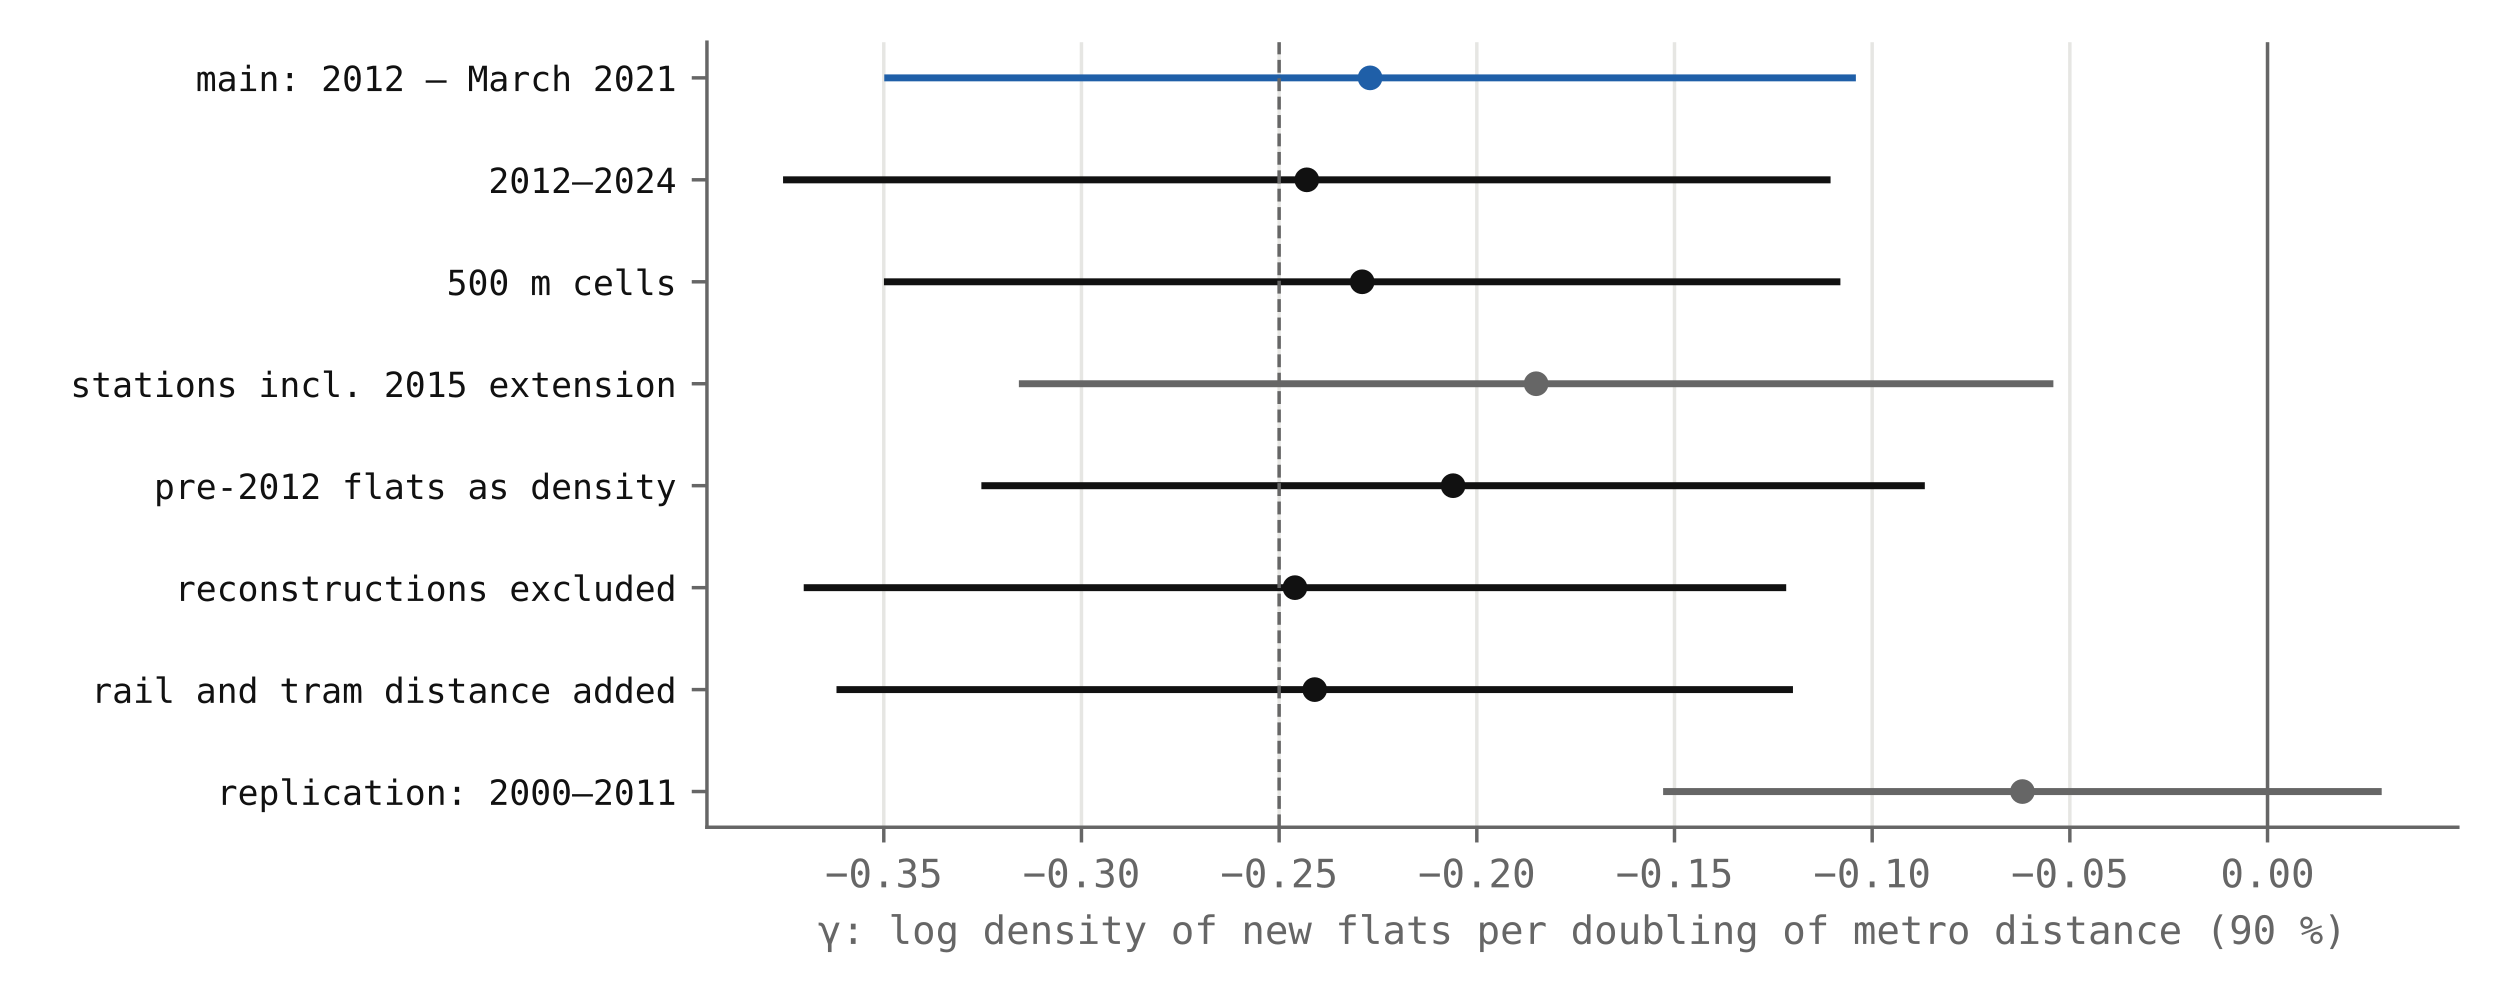
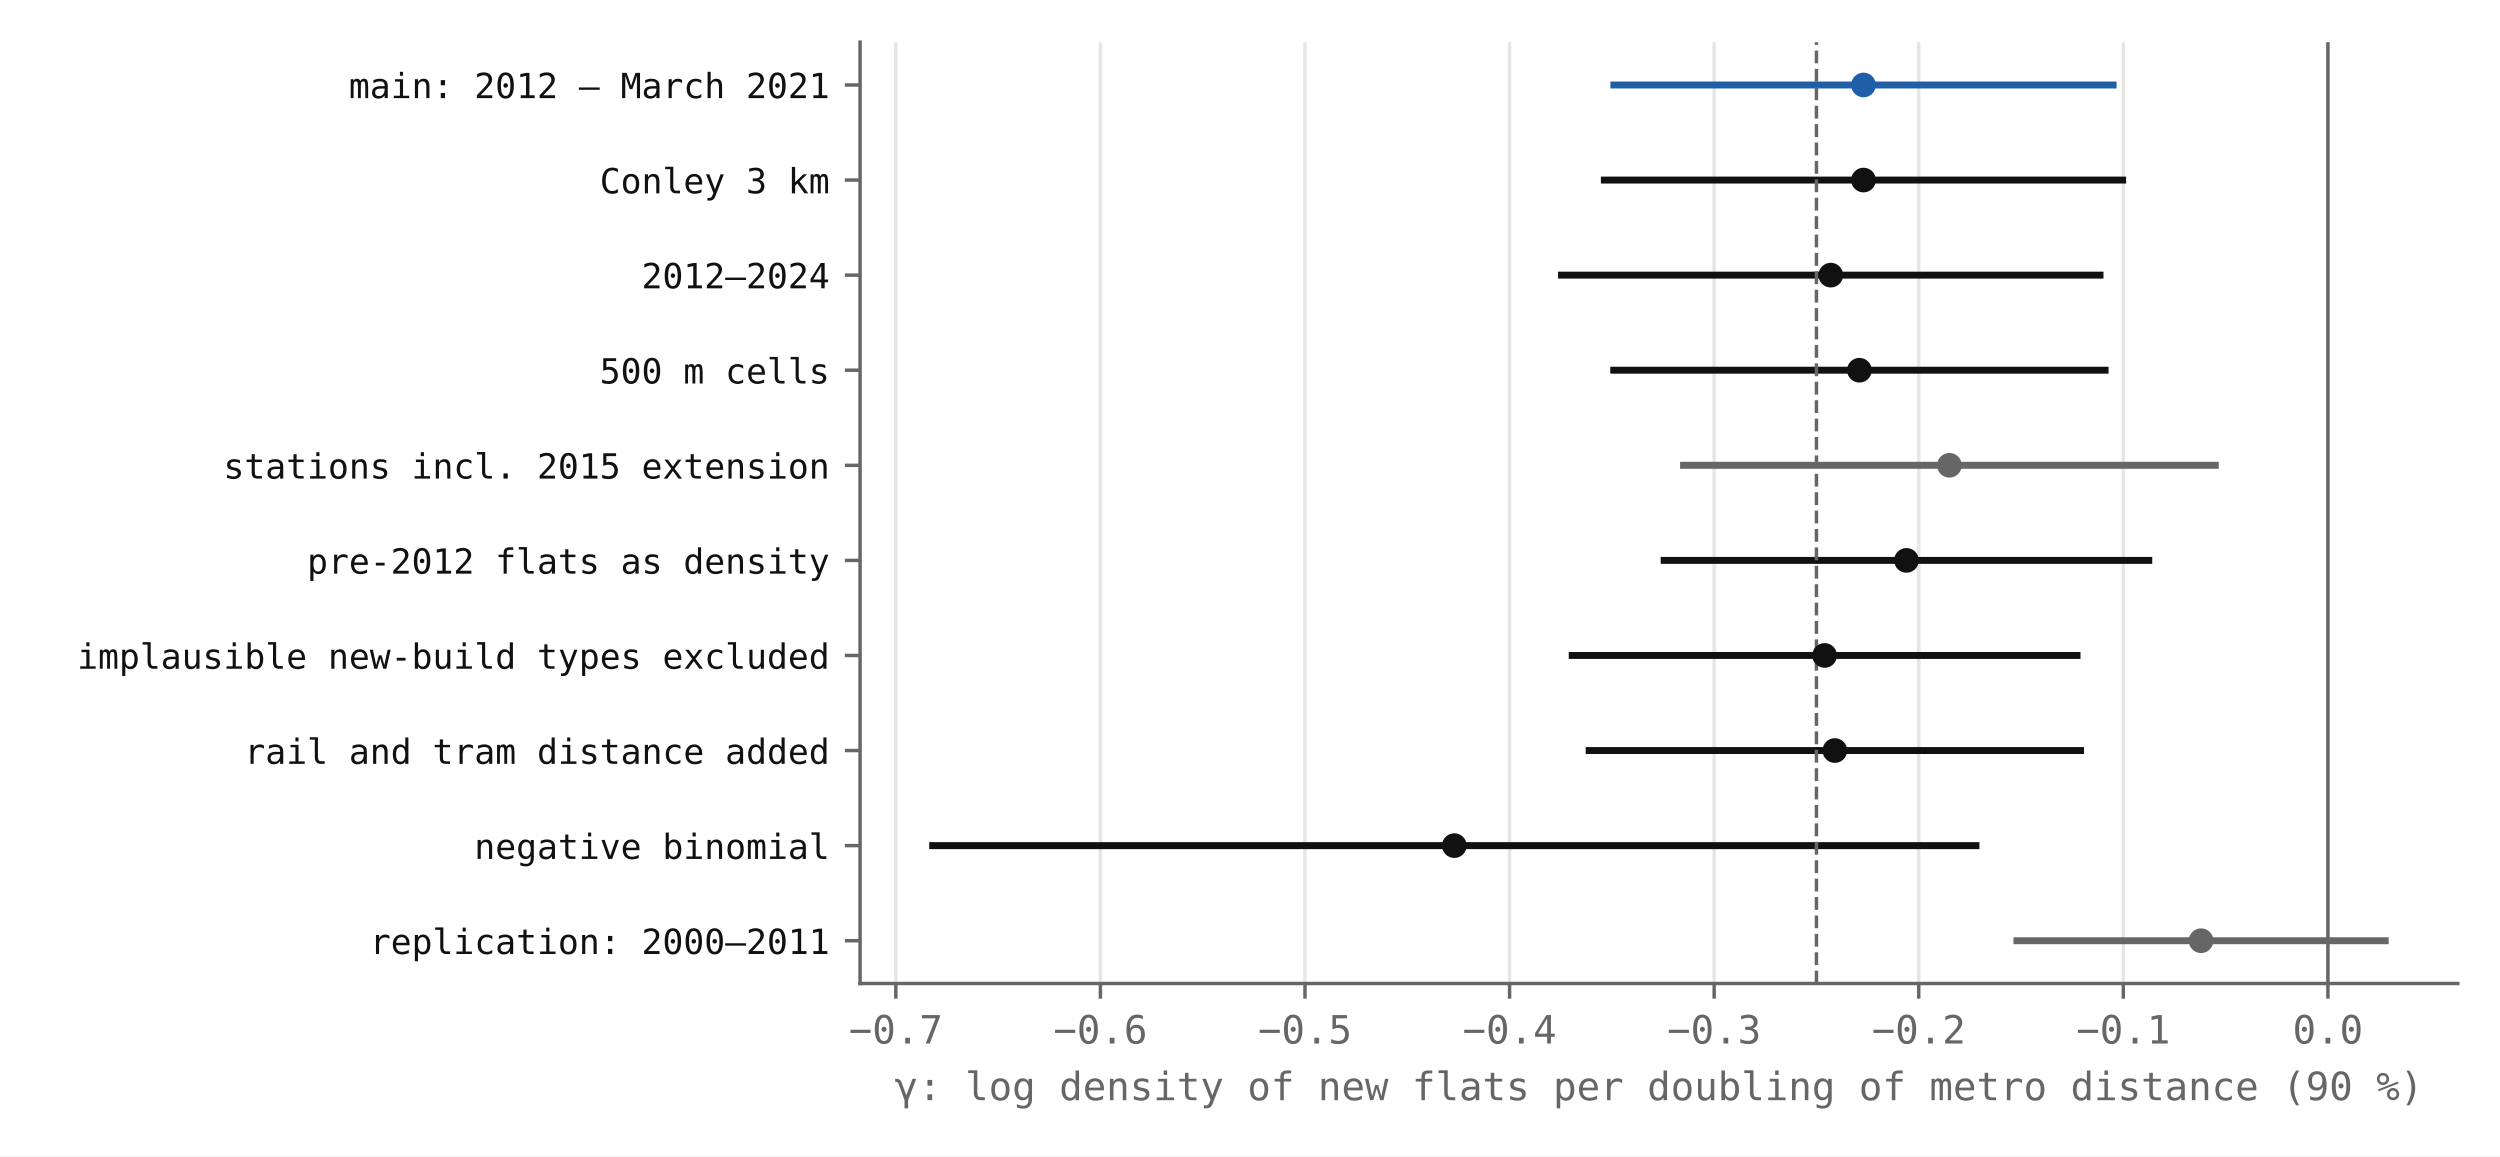
- <svg xmlns="http://www.w3.org/2000/svg" xmlns:xlink="http://www.w3.org/1999/xlink" width="576pt" height="230.4pt" viewBox="0 0 576 230.4" version="1.1">
+ <svg xmlns="http://www.w3.org/2000/svg" xmlns:xlink="http://www.w3.org/1999/xlink" width="576pt" height="266.4pt" viewBox="0 0 576 266.4" version="1.1">
  <defs>
    <style type="text/css">*{stroke-linejoin: round; stroke-linecap: butt}</style>
  </defs>
  <g id="figure_1">
    <g id="patch_1">
-       <path d="M 0 230.4  L 576 230.4  L 576 0  L 0 0  z " style="fill: #ffffff" />
+       <path d="M 0 266.4  L 576 266.4  L 576 0  L 0 0  z " style="fill: #ffffff" />
    </g>
    <g id="axes_1">
      <g id="patch_2">
-         <path d="M 162.88 190.598  L 566.28 190.598  L 566.28 9.72  L 162.88 9.72  z " style="fill: #ffffff" />
+         <path d="M 198.16 226.598  L 566.28 226.598  L 566.28 9.72  L 198.16 9.72  z " style="fill: #ffffff" />
      </g>
      <g id="matplotlib.axis_1">
        <g id="xtick_1">
          <g id="line2d_1">
-             <path d="M 203.624 190.598  L 203.624 9.72  " clip-path="url(#p2b0130e5d3)" style="fill: none; stroke: #e6e6e3; stroke-width: 0.8; stroke-linecap: square" />
+             <path d="M 206.396 226.598  L 206.396 9.72  " clip-path="url(#p9dd8810306)" style="fill: none; stroke: #e6e6e3; stroke-width: 0.8; stroke-linecap: square" />
          </g>
          <g id="line2d_2">
            <defs>
-               <path id="m88222c169a" d="M 0 0  L 0 3.5  " style="stroke: #666666; stroke-width: 0.8" />
+               <path id="m9f24427083" d="M 0 0  L 0 3.5  " style="stroke: #666666; stroke-width: 0.8" />
            </defs>
            <g>
-               <use xlink:href="#m88222c169a" x="203.624" y="190.598" style="fill: #666666; stroke: #666666; stroke-width: 0.8" />
+               <use xlink:href="#m9f24427083" x="206.396" y="226.598" style="fill: #666666; stroke: #666666; stroke-width: 0.8" />
            </g>
          </g>
          <g id="text_1">
-             <text style="font-size: 9px; font-family: 'DejaVu Sans Mono', 'Bitstream Vera Sans Mono', 'Computer Modern Typewriter', 'Andale Mono', 'Nimbus Mono L', 'Courier New', 'Courier', 'Fixed', 'Terminal', monospace; text-anchor: middle; fill: #666666" x="203.624" y="204.436" transform="rotate(-0 203.6244 204.4358)">−0.35</text>
+             <text style="font-size: 9px; font-family: 'DejaVu Sans Mono', 'Bitstream Vera Sans Mono', 'Computer Modern Typewriter', 'Andale Mono', 'Nimbus Mono L', 'Courier New', 'Courier', 'Fixed', 'Terminal', monospace; text-anchor: middle; fill: #666666" x="206.396" y="240.436" transform="rotate(-0 206.3964 240.4358)">−0.7</text>
          </g>
        </g>
        <g id="xtick_2">
          <g id="line2d_3">
-             <path d="M 249.169 190.598  L 249.169 9.72  " clip-path="url(#p2b0130e5d3)" style="fill: none; stroke: #e6e6e3; stroke-width: 0.8; stroke-linecap: square" />
+             <path d="M 253.533 226.598  L 253.533 9.72  " clip-path="url(#p9dd8810306)" style="fill: none; stroke: #e6e6e3; stroke-width: 0.8; stroke-linecap: square" />
          </g>
          <g id="line2d_4">
            <g>
-               <use xlink:href="#m88222c169a" x="249.169" y="190.598" style="fill: #666666; stroke: #666666; stroke-width: 0.8" />
+               <use xlink:href="#m9f24427083" x="253.533" y="226.598" style="fill: #666666; stroke: #666666; stroke-width: 0.8" />
            </g>
          </g>
          <g id="text_2">
-             <text style="font-size: 9px; font-family: 'DejaVu Sans Mono', 'Bitstream Vera Sans Mono', 'Computer Modern Typewriter', 'Andale Mono', 'Nimbus Mono L', 'Courier New', 'Courier', 'Fixed', 'Terminal', monospace; text-anchor: middle; fill: #666666" x="249.169" y="204.436" transform="rotate(-0 249.1693 204.4358)">−0.30</text>
+             <text style="font-size: 9px; font-family: 'DejaVu Sans Mono', 'Bitstream Vera Sans Mono', 'Computer Modern Typewriter', 'Andale Mono', 'Nimbus Mono L', 'Courier New', 'Courier', 'Fixed', 'Terminal', monospace; text-anchor: middle; fill: #666666" x="253.533" y="240.436" transform="rotate(-0 253.5325 240.4358)">−0.6</text>
          </g>
        </g>
        <g id="xtick_3">
          <g id="line2d_5">
-             <path d="M 294.714 190.598  L 294.714 9.72  " clip-path="url(#p2b0130e5d3)" style="fill: none; stroke: #e6e6e3; stroke-width: 0.8; stroke-linecap: square" />
+             <path d="M 300.669 226.598  L 300.669 9.72  " clip-path="url(#p9dd8810306)" style="fill: none; stroke: #e6e6e3; stroke-width: 0.8; stroke-linecap: square" />
          </g>
          <g id="line2d_6">
            <g>
-               <use xlink:href="#m88222c169a" x="294.714" y="190.598" style="fill: #666666; stroke: #666666; stroke-width: 0.8" />
+               <use xlink:href="#m9f24427083" x="300.669" y="226.598" style="fill: #666666; stroke: #666666; stroke-width: 0.8" />
            </g>
          </g>
          <g id="text_3">
-             <text style="font-size: 9px; font-family: 'DejaVu Sans Mono', 'Bitstream Vera Sans Mono', 'Computer Modern Typewriter', 'Andale Mono', 'Nimbus Mono L', 'Courier New', 'Courier', 'Fixed', 'Terminal', monospace; text-anchor: middle; fill: #666666" x="294.714" y="204.436" transform="rotate(-0 294.7142 204.4358)">−0.25</text>
+             <text style="font-size: 9px; font-family: 'DejaVu Sans Mono', 'Bitstream Vera Sans Mono', 'Computer Modern Typewriter', 'Andale Mono', 'Nimbus Mono L', 'Courier New', 'Courier', 'Fixed', 'Terminal', monospace; text-anchor: middle; fill: #666666" x="300.669" y="240.436" transform="rotate(-0 300.6687 240.4358)">−0.5</text>
          </g>
        </g>
        <g id="xtick_4">
          <g id="line2d_7">
-             <path d="M 340.259 190.598  L 340.259 9.72  " clip-path="url(#p2b0130e5d3)" style="fill: none; stroke: #e6e6e3; stroke-width: 0.8; stroke-linecap: square" />
+             <path d="M 347.805 226.598  L 347.805 9.72  " clip-path="url(#p9dd8810306)" style="fill: none; stroke: #e6e6e3; stroke-width: 0.8; stroke-linecap: square" />
          </g>
          <g id="line2d_8">
            <g>
-               <use xlink:href="#m88222c169a" x="340.259" y="190.598" style="fill: #666666; stroke: #666666; stroke-width: 0.8" />
+               <use xlink:href="#m9f24427083" x="347.805" y="226.598" style="fill: #666666; stroke: #666666; stroke-width: 0.8" />
            </g>
          </g>
          <g id="text_4">
-             <text style="font-size: 9px; font-family: 'DejaVu Sans Mono', 'Bitstream Vera Sans Mono', 'Computer Modern Typewriter', 'Andale Mono', 'Nimbus Mono L', 'Courier New', 'Courier', 'Fixed', 'Terminal', monospace; text-anchor: middle; fill: #666666" x="340.259" y="204.436" transform="rotate(-0 340.259 204.4358)">−0.20</text>
+             <text style="font-size: 9px; font-family: 'DejaVu Sans Mono', 'Bitstream Vera Sans Mono', 'Computer Modern Typewriter', 'Andale Mono', 'Nimbus Mono L', 'Courier New', 'Courier', 'Fixed', 'Terminal', monospace; text-anchor: middle; fill: #666666" x="347.805" y="240.436" transform="rotate(-0 347.8048 240.4358)">−0.4</text>
          </g>
        </g>
        <g id="xtick_5">
          <g id="line2d_9">
-             <path d="M 385.804 190.598  L 385.804 9.72  " clip-path="url(#p2b0130e5d3)" style="fill: none; stroke: #e6e6e3; stroke-width: 0.8; stroke-linecap: square" />
+             <path d="M 394.941 226.598  L 394.941 9.72  " clip-path="url(#p9dd8810306)" style="fill: none; stroke: #e6e6e3; stroke-width: 0.8; stroke-linecap: square" />
          </g>
          <g id="line2d_10">
            <g>
-               <use xlink:href="#m88222c169a" x="385.804" y="190.598" style="fill: #666666; stroke: #666666; stroke-width: 0.8" />
+               <use xlink:href="#m9f24427083" x="394.941" y="226.598" style="fill: #666666; stroke: #666666; stroke-width: 0.8" />
            </g>
          </g>
          <g id="text_5">
-             <text style="font-size: 9px; font-family: 'DejaVu Sans Mono', 'Bitstream Vera Sans Mono', 'Computer Modern Typewriter', 'Andale Mono', 'Nimbus Mono L', 'Courier New', 'Courier', 'Fixed', 'Terminal', monospace; text-anchor: middle; fill: #666666" x="385.804" y="204.436" transform="rotate(-0 385.8039 204.4358)">−0.15</text>
+             <text style="font-size: 9px; font-family: 'DejaVu Sans Mono', 'Bitstream Vera Sans Mono', 'Computer Modern Typewriter', 'Andale Mono', 'Nimbus Mono L', 'Courier New', 'Courier', 'Fixed', 'Terminal', monospace; text-anchor: middle; fill: #666666" x="394.941" y="240.436" transform="rotate(-0 394.9409 240.4358)">−0.3</text>
          </g>
        </g>
        <g id="xtick_6">
          <g id="line2d_11">
-             <path d="M 431.349 190.598  L 431.349 9.72  " clip-path="url(#p2b0130e5d3)" style="fill: none; stroke: #e6e6e3; stroke-width: 0.8; stroke-linecap: square" />
+             <path d="M 442.077 226.598  L 442.077 9.72  " clip-path="url(#p9dd8810306)" style="fill: none; stroke: #e6e6e3; stroke-width: 0.8; stroke-linecap: square" />
          </g>
          <g id="line2d_12">
            <g>
-               <use xlink:href="#m88222c169a" x="431.349" y="190.598" style="fill: #666666; stroke: #666666; stroke-width: 0.8" />
+               <use xlink:href="#m9f24427083" x="442.077" y="226.598" style="fill: #666666; stroke: #666666; stroke-width: 0.8" />
            </g>
          </g>
          <g id="text_6">
-             <text style="font-size: 9px; font-family: 'DejaVu Sans Mono', 'Bitstream Vera Sans Mono', 'Computer Modern Typewriter', 'Andale Mono', 'Nimbus Mono L', 'Courier New', 'Courier', 'Fixed', 'Terminal', monospace; text-anchor: middle; fill: #666666" x="431.349" y="204.436" transform="rotate(-0 431.3488 204.4358)">−0.10</text>
+             <text style="font-size: 9px; font-family: 'DejaVu Sans Mono', 'Bitstream Vera Sans Mono', 'Computer Modern Typewriter', 'Andale Mono', 'Nimbus Mono L', 'Courier New', 'Courier', 'Fixed', 'Terminal', monospace; text-anchor: middle; fill: #666666" x="442.077" y="240.436" transform="rotate(-0 442.077 240.4358)">−0.2</text>
          </g>
        </g>
        <g id="xtick_7">
          <g id="line2d_13">
-             <path d="M 476.894 190.598  L 476.894 9.72  " clip-path="url(#p2b0130e5d3)" style="fill: none; stroke: #e6e6e3; stroke-width: 0.8; stroke-linecap: square" />
+             <path d="M 489.213 226.598  L 489.213 9.72  " clip-path="url(#p9dd8810306)" style="fill: none; stroke: #e6e6e3; stroke-width: 0.8; stroke-linecap: square" />
          </g>
          <g id="line2d_14">
            <g>
-               <use xlink:href="#m88222c169a" x="476.894" y="190.598" style="fill: #666666; stroke: #666666; stroke-width: 0.8" />
+               <use xlink:href="#m9f24427083" x="489.213" y="226.598" style="fill: #666666; stroke: #666666; stroke-width: 0.8" />
            </g>
          </g>
          <g id="text_7">
-             <text style="font-size: 9px; font-family: 'DejaVu Sans Mono', 'Bitstream Vera Sans Mono', 'Computer Modern Typewriter', 'Andale Mono', 'Nimbus Mono L', 'Courier New', 'Courier', 'Fixed', 'Terminal', monospace; text-anchor: middle; fill: #666666" x="476.894" y="204.436" transform="rotate(-0 476.8936 204.4358)">−0.05</text>
+             <text style="font-size: 9px; font-family: 'DejaVu Sans Mono', 'Bitstream Vera Sans Mono', 'Computer Modern Typewriter', 'Andale Mono', 'Nimbus Mono L', 'Courier New', 'Courier', 'Fixed', 'Terminal', monospace; text-anchor: middle; fill: #666666" x="489.213" y="240.436" transform="rotate(-0 489.2131 240.4358)">−0.1</text>
          </g>
        </g>
        <g id="xtick_8">
          <g id="line2d_15">
-             <path d="M 522.439 190.598  L 522.439 9.72  " clip-path="url(#p2b0130e5d3)" style="fill: none; stroke: #e6e6e3; stroke-width: 0.8; stroke-linecap: square" />
+             <path d="M 536.349 226.598  L 536.349 9.72  " clip-path="url(#p9dd8810306)" style="fill: none; stroke: #e6e6e3; stroke-width: 0.8; stroke-linecap: square" />
          </g>
          <g id="line2d_16">
            <g>
-               <use xlink:href="#m88222c169a" x="522.439" y="190.598" style="fill: #666666; stroke: #666666; stroke-width: 0.8" />
+               <use xlink:href="#m9f24427083" x="536.349" y="226.598" style="fill: #666666; stroke: #666666; stroke-width: 0.8" />
            </g>
          </g>
          <g id="text_8">
-             <text style="font-size: 9px; font-family: 'DejaVu Sans Mono', 'Bitstream Vera Sans Mono', 'Computer Modern Typewriter', 'Andale Mono', 'Nimbus Mono L', 'Courier New', 'Courier', 'Fixed', 'Terminal', monospace; text-anchor: middle; fill: #666666" x="522.439" y="204.436" transform="rotate(-0 522.4385 204.4358)">0.00</text>
+             <text style="font-size: 9px; font-family: 'DejaVu Sans Mono', 'Bitstream Vera Sans Mono', 'Computer Modern Typewriter', 'Andale Mono', 'Nimbus Mono L', 'Courier New', 'Courier', 'Fixed', 'Terminal', monospace; text-anchor: middle; fill: #666666" x="536.349" y="240.436" transform="rotate(-0 536.3492 240.4358)">0.0</text>
          </g>
        </g>
        <g id="text_9">
-           <text style="font-size: 9px; font-family: 'DejaVu Sans Mono', 'Bitstream Vera Sans Mono', 'Computer Modern Typewriter', 'Andale Mono', 'Nimbus Mono L', 'Courier New', 'Courier', 'Fixed', 'Terminal', monospace; text-anchor: middle; fill: #666666" x="364.58" y="217.484" transform="rotate(-0 364.58 217.4843)">γ: log density of new flats per doubling of metro distance (90 %)</text>
+           <text style="font-size: 9px; font-family: 'DejaVu Sans Mono', 'Bitstream Vera Sans Mono', 'Computer Modern Typewriter', 'Andale Mono', 'Nimbus Mono L', 'Courier New', 'Courier', 'Fixed', 'Terminal', monospace; text-anchor: middle; fill: #666666" x="382.22" y="253.484" transform="rotate(-0 382.22 253.4843)">γ: log density of new flats per doubling of metro distance (90 %)</text>
        </g>
      </g>
      <g id="matplotlib.axis_2">
        <g id="ytick_1">
          <g id="line2d_17">
            <defs>
-               <path id="m1f1ceb9ac0" d="M 0 0  L -3.5 0  " style="stroke: #666666; stroke-width: 0.8" />
+               <path id="m5175315db9" d="M 0 0  L -3.5 0  " style="stroke: #666666; stroke-width: 0.8" />
            </defs>
            <g>
-               <use xlink:href="#m1f1ceb9ac0" x="162.88" y="182.376" style="fill: #666666; stroke: #666666; stroke-width: 0.8" />
+               <use xlink:href="#m5175315db9" x="198.16" y="216.74" style="fill: #666666; stroke: #666666; stroke-width: 0.8" />
            </g>
          </g>
          <g id="text_10">
-             <text style="font-size: 8px; font-family: 'DejaVu Sans Mono', 'Bitstream Vera Sans Mono', 'Computer Modern Typewriter', 'Andale Mono', 'Nimbus Mono L', 'Courier New', 'Courier', 'Fixed', 'Terminal', monospace; text-anchor: end; fill: #111111" x="155.88" y="185.437" transform="rotate(-0 155.88 185.4368)">replication: 2000–2011</text>
+             <text style="font-size: 8px; font-family: 'DejaVu Sans Mono', 'Bitstream Vera Sans Mono', 'Computer Modern Typewriter', 'Andale Mono', 'Nimbus Mono L', 'Courier New', 'Courier', 'Fixed', 'Terminal', monospace; text-anchor: end; fill: #111111" x="191.16" y="219.8" transform="rotate(-0 191.16 219.8004)">replication: 2000–2011</text>
          </g>
        </g>
        <g id="ytick_2">
          <g id="line2d_18">
            <g>
-               <use xlink:href="#m1f1ceb9ac0" x="162.88" y="158.886" style="fill: #666666; stroke: #666666; stroke-width: 0.8" />
+               <use xlink:href="#m5175315db9" x="198.16" y="194.833" style="fill: #666666; stroke: #666666; stroke-width: 0.8" />
            </g>
          </g>
          <g id="text_11">
-             <text style="font-size: 8px; font-family: 'DejaVu Sans Mono', 'Bitstream Vera Sans Mono', 'Computer Modern Typewriter', 'Andale Mono', 'Nimbus Mono L', 'Courier New', 'Courier', 'Fixed', 'Terminal', monospace; text-anchor: end; fill: #111111" x="155.88" y="161.946" transform="rotate(-0 155.88 161.9462)">rail and tram distance added</text>
+             <text style="font-size: 8px; font-family: 'DejaVu Sans Mono', 'Bitstream Vera Sans Mono', 'Computer Modern Typewriter', 'Andale Mono', 'Nimbus Mono L', 'Courier New', 'Courier', 'Fixed', 'Terminal', monospace; text-anchor: end; fill: #111111" x="191.16" y="197.894" transform="rotate(-0 191.16 197.8936)">negative binomial</text>
          </g>
        </g>
        <g id="ytick_3">
          <g id="line2d_19">
            <g>
-               <use xlink:href="#m1f1ceb9ac0" x="162.88" y="135.395" style="fill: #666666; stroke: #666666; stroke-width: 0.8" />
+               <use xlink:href="#m5175315db9" x="198.16" y="172.926" style="fill: #666666; stroke: #666666; stroke-width: 0.8" />
            </g>
          </g>
          <g id="text_12">
-             <text style="font-size: 8px; font-family: 'DejaVu Sans Mono', 'Bitstream Vera Sans Mono', 'Computer Modern Typewriter', 'Andale Mono', 'Nimbus Mono L', 'Courier New', 'Courier', 'Fixed', 'Terminal', monospace; text-anchor: end; fill: #111111" x="155.88" y="138.456" transform="rotate(-0 155.88 138.4555)">reconstructions excluded</text>
+             <text style="font-size: 8px; font-family: 'DejaVu Sans Mono', 'Bitstream Vera Sans Mono', 'Computer Modern Typewriter', 'Andale Mono', 'Nimbus Mono L', 'Courier New', 'Courier', 'Fixed', 'Terminal', monospace; text-anchor: end; fill: #111111" x="191.16" y="175.987" transform="rotate(-0 191.16 175.9867)">rail and tram distance added</text>
          </g>
        </g>
        <g id="ytick_4">
          <g id="line2d_20">
            <g>
-               <use xlink:href="#m1f1ceb9ac0" x="162.88" y="111.904" style="fill: #666666; stroke: #666666; stroke-width: 0.8" />
+               <use xlink:href="#m5175315db9" x="198.16" y="151.019" style="fill: #666666; stroke: #666666; stroke-width: 0.8" />
            </g>
          </g>
          <g id="text_13">
-             <text style="font-size: 8px; font-family: 'DejaVu Sans Mono', 'Bitstream Vera Sans Mono', 'Computer Modern Typewriter', 'Andale Mono', 'Nimbus Mono L', 'Courier New', 'Courier', 'Fixed', 'Terminal', monospace; text-anchor: end; fill: #111111" x="155.88" y="114.965" transform="rotate(-0 155.88 114.9649)">pre-2012 flats as density</text>
+             <text style="font-size: 8px; font-family: 'DejaVu Sans Mono', 'Bitstream Vera Sans Mono', 'Computer Modern Typewriter', 'Andale Mono', 'Nimbus Mono L', 'Courier New', 'Courier', 'Fixed', 'Terminal', monospace; text-anchor: end; fill: #111111" x="191.16" y="154.08" transform="rotate(-0 191.16 154.0799)">implausible new-build types excluded</text>
          </g>
        </g>
        <g id="ytick_5">
          <g id="line2d_21">
            <g>
-               <use xlink:href="#m1f1ceb9ac0" x="162.88" y="88.414" style="fill: #666666; stroke: #666666; stroke-width: 0.8" />
+               <use xlink:href="#m5175315db9" x="198.16" y="129.112" style="fill: #666666; stroke: #666666; stroke-width: 0.8" />
            </g>
          </g>
          <g id="text_14">
-             <text style="font-size: 8px; font-family: 'DejaVu Sans Mono', 'Bitstream Vera Sans Mono', 'Computer Modern Typewriter', 'Andale Mono', 'Nimbus Mono L', 'Courier New', 'Courier', 'Fixed', 'Terminal', monospace; text-anchor: end; fill: #111111" x="155.88" y="91.474" transform="rotate(-0 155.88 91.47425)">stations incl. 2015 extension</text>
+             <text style="font-size: 8px; font-family: 'DejaVu Sans Mono', 'Bitstream Vera Sans Mono', 'Computer Modern Typewriter', 'Andale Mono', 'Nimbus Mono L', 'Courier New', 'Courier', 'Fixed', 'Terminal', monospace; text-anchor: end; fill: #111111" x="191.16" y="132.173" transform="rotate(-0 191.16 132.173)">pre-2012 flats as density</text>
          </g>
        </g>
        <g id="ytick_6">
          <g id="line2d_22">
            <g>
-               <use xlink:href="#m1f1ceb9ac0" x="162.88" y="64.923" style="fill: #666666; stroke: #666666; stroke-width: 0.8" />
+               <use xlink:href="#m5175315db9" x="198.16" y="107.206" style="fill: #666666; stroke: #666666; stroke-width: 0.8" />
            </g>
          </g>
          <g id="text_15">
-             <text style="font-size: 8px; font-family: 'DejaVu Sans Mono', 'Bitstream Vera Sans Mono', 'Computer Modern Typewriter', 'Andale Mono', 'Nimbus Mono L', 'Courier New', 'Courier', 'Fixed', 'Terminal', monospace; text-anchor: end; fill: #111111" x="155.88" y="67.984" transform="rotate(-0 155.88 67.98362)">500 m cells</text>
+             <text style="font-size: 8px; font-family: 'DejaVu Sans Mono', 'Bitstream Vera Sans Mono', 'Computer Modern Typewriter', 'Andale Mono', 'Nimbus Mono L', 'Courier New', 'Courier', 'Fixed', 'Terminal', monospace; text-anchor: end; fill: #111111" x="191.16" y="110.266" transform="rotate(-0 191.16 110.2661)">stations incl. 2015 extension</text>
          </g>
        </g>
        <g id="ytick_7">
          <g id="line2d_23">
            <g>
-               <use xlink:href="#m1f1ceb9ac0" x="162.88" y="41.432" style="fill: #666666; stroke: #666666; stroke-width: 0.8" />
+               <use xlink:href="#m5175315db9" x="198.16" y="85.299" style="fill: #666666; stroke: #666666; stroke-width: 0.8" />
            </g>
          </g>
          <g id="text_16">
-             <text style="font-size: 8px; font-family: 'DejaVu Sans Mono', 'Bitstream Vera Sans Mono', 'Computer Modern Typewriter', 'Andale Mono', 'Nimbus Mono L', 'Courier New', 'Courier', 'Fixed', 'Terminal', monospace; text-anchor: end; fill: #111111" x="155.88" y="44.471" transform="rotate(-0 155.88 44.47142)">2012–2024</text>
+             <text style="font-size: 8px; font-family: 'DejaVu Sans Mono', 'Bitstream Vera Sans Mono', 'Computer Modern Typewriter', 'Andale Mono', 'Nimbus Mono L', 'Courier New', 'Courier', 'Fixed', 'Terminal', monospace; text-anchor: end; fill: #111111" x="191.16" y="88.359" transform="rotate(-0 191.16 88.35928)">500 m cells</text>
          </g>
        </g>
        <g id="ytick_8">
          <g id="line2d_24">
            <g>
-               <use xlink:href="#m1f1ceb9ac0" x="162.88" y="17.942" style="fill: #666666; stroke: #666666; stroke-width: 0.8" />
+               <use xlink:href="#m5175315db9" x="198.16" y="63.392" style="fill: #666666; stroke: #666666; stroke-width: 0.8" />
            </g>
          </g>
          <g id="text_17">
-             <text style="font-size: 8px; font-family: 'DejaVu Sans Mono', 'Bitstream Vera Sans Mono', 'Computer Modern Typewriter', 'Andale Mono', 'Nimbus Mono L', 'Courier New', 'Courier', 'Fixed', 'Terminal', monospace; text-anchor: end; fill: #111111" x="155.88" y="20.981" transform="rotate(-0 155.88 20.9811)">main: 2012 – March 2021</text>
-           </g>
-         </g>
-       </g>
-       <g id="line2d_25">
-         <path d="M 383.982 182.376  L 547.944 182.376  " clip-path="url(#p2b0130e5d3)" style="fill: none; stroke: #666666; stroke-width: 1.6; stroke-linecap: square" />
-       </g>
-       <g id="line2d_26">
-         <path d="M 193.527 158.886  L 412.297 158.886  " clip-path="url(#p2b0130e5d3)" style="fill: none; stroke: #111111; stroke-width: 1.6; stroke-linecap: square" />
+             <text style="font-size: 8px; font-family: 'DejaVu Sans Mono', 'Bitstream Vera Sans Mono', 'Computer Modern Typewriter', 'Andale Mono', 'Nimbus Mono L', 'Courier New', 'Courier', 'Fixed', 'Terminal', monospace; text-anchor: end; fill: #111111" x="191.16" y="66.431" transform="rotate(-0 191.16 66.43086)">2012–2024</text>
+           </g>
+         </g>
+         <g id="ytick_9">
+           <g id="line2d_25">
+             <g>
+               <use xlink:href="#m5175315db9" x="198.16" y="41.485" style="fill: #666666; stroke: #666666; stroke-width: 0.8" />
+             </g>
+           </g>
+           <g id="text_18">
+             <text style="font-size: 8px; font-family: 'DejaVu Sans Mono', 'Bitstream Vera Sans Mono', 'Computer Modern Typewriter', 'Andale Mono', 'Nimbus Mono L', 'Courier New', 'Courier', 'Fixed', 'Terminal', monospace; text-anchor: end; fill: #111111" x="191.16" y="44.546" transform="rotate(-0 191.16 44.54557)">Conley 3 km</text>
+           </g>
+         </g>
+         <g id="ytick_10">
+           <g id="line2d_26">
+             <g>
+               <use xlink:href="#m5175315db9" x="198.16" y="19.578" style="fill: #666666; stroke: #666666; stroke-width: 0.8" />
+             </g>
+           </g>
+           <g id="text_19">
+             <text style="font-size: 8px; font-family: 'DejaVu Sans Mono', 'Bitstream Vera Sans Mono', 'Computer Modern Typewriter', 'Andale Mono', 'Nimbus Mono L', 'Courier New', 'Courier', 'Fixed', 'Terminal', monospace; text-anchor: end; fill: #111111" x="191.16" y="22.617" transform="rotate(-0 191.16 22.61746)">main: 2012 – March 2021</text>
+           </g>
+         </g>
      </g>
      <g id="line2d_27">
-         <path d="M 185.976 135.395  L 410.74 135.395  " clip-path="url(#p2b0130e5d3)" style="fill: none; stroke: #111111; stroke-width: 1.6; stroke-linecap: square" />
+         <path d="M 464.702 216.74  L 549.547 216.74  " clip-path="url(#p9dd8810306)" style="fill: none; stroke: #666666; stroke-width: 1.6; stroke-linecap: square" />
      </g>
      <g id="line2d_28">
-         <path d="M 226.907 111.904  L 442.68 111.904  " clip-path="url(#p2b0130e5d3)" style="fill: none; stroke: #111111; stroke-width: 1.6; stroke-linecap: square" />
+         <path d="M 214.893 194.833  L 455.263 194.833  " clip-path="url(#p9dd8810306)" style="fill: none; stroke: #111111; stroke-width: 1.6; stroke-linecap: square" />
      </g>
      <g id="line2d_29">
-         <path d="M 235.547 88.414  L 472.298 88.414  " clip-path="url(#p2b0130e5d3)" style="fill: none; stroke: #666666; stroke-width: 1.6; stroke-linecap: square" />
+         <path d="M 366.148 172.926  L 479.355 172.926  " clip-path="url(#p9dd8810306)" style="fill: none; stroke: #111111; stroke-width: 1.6; stroke-linecap: square" />
      </g>
      <g id="line2d_30">
-         <path d="M 204.458 64.923  L 423.228 64.923  " clip-path="url(#p2b0130e5d3)" style="fill: none; stroke: #111111; stroke-width: 1.6; stroke-linecap: square" />
+         <path d="M 362.24 151.019  L 478.549 151.019  " clip-path="url(#p9dd8810306)" style="fill: none; stroke: #111111; stroke-width: 1.6; stroke-linecap: square" />
      </g>
      <g id="line2d_31">
-         <path d="M 181.216 41.432  L 420.965 41.432  " clip-path="url(#p2b0130e5d3)" style="fill: none; stroke: #111111; stroke-width: 1.6; stroke-linecap: square" />
+         <path d="M 383.421 129.112  L 495.077 129.112  " clip-path="url(#p9dd8810306)" style="fill: none; stroke: #111111; stroke-width: 1.6; stroke-linecap: square" />
      </g>
      <g id="line2d_32">
-         <path d="M 204.535 17.942  L 426.794 17.942  " clip-path="url(#p2b0130e5d3)" style="fill: none; stroke: #1f5fa8; stroke-width: 1.6; stroke-linecap: square" />
+         <path d="M 387.892 107.206  L 510.403 107.206  " clip-path="url(#p9dd8810306)" style="fill: none; stroke: #666666; stroke-width: 1.6; stroke-linecap: square" />
      </g>
      <g id="line2d_33">
-         <path d="M 522.439 190.598  L 522.439 9.72  " clip-path="url(#p2b0130e5d3)" style="fill: none; stroke: #666666; stroke-width: 0.8; stroke-linecap: square" />
+         <path d="M 371.804 85.299  L 485.011 85.299  " clip-path="url(#p9dd8810306)" style="fill: none; stroke: #111111; stroke-width: 1.6; stroke-linecap: square" />
      </g>
      <g id="line2d_34">
-         <path d="M 294.714 190.598  L 294.714 9.72  " clip-path="url(#p2b0130e5d3)" style="fill: none; stroke-dasharray: 2.96,1.28; stroke-dashoffset: 0; stroke: #666666; stroke-width: 0.8" />
+         <path d="M 359.777 63.392  L 483.84 63.392  " clip-path="url(#p9dd8810306)" style="fill: none; stroke: #111111; stroke-width: 1.6; stroke-linecap: square" />
+       </g>
+       <g id="line2d_35">
+         <path d="M 369.645 41.485  L 489.055 41.485  " clip-path="url(#p9dd8810306)" style="fill: none; stroke: #111111; stroke-width: 1.6; stroke-linecap: square" />
+       </g>
+       <g id="line2d_36">
+         <path d="M 371.844 19.578  L 486.856 19.578  " clip-path="url(#p9dd8810306)" style="fill: none; stroke: #1f5fa8; stroke-width: 1.6; stroke-linecap: square" />
+       </g>
+       <g id="line2d_37">
+         <path d="M 536.349 226.598  L 536.349 9.72  " clip-path="url(#p9dd8810306)" style="fill: none; stroke: #666666; stroke-width: 0.8; stroke-linecap: square" />
+       </g>
+       <g id="line2d_38">
+         <path d="M 418.509 226.598  L 418.509 9.72  " clip-path="url(#p9dd8810306)" style="fill: none; stroke-dasharray: 2.96,1.28; stroke-dashoffset: 0; stroke: #666666; stroke-width: 0.8" />
      </g>
      <g id="patch_3">
-         <path d="M 162.88 190.598  L 162.88 9.72  " style="fill: none; stroke: #666666; stroke-width: 0.8; stroke-linejoin: miter; stroke-linecap: square" />
+         <path d="M 198.16 226.598  L 198.16 9.72  " style="fill: none; stroke: #666666; stroke-width: 0.8; stroke-linejoin: miter; stroke-linecap: square" />
      </g>
      <g id="patch_4">
-         <path d="M 162.88 190.598  L 566.28 190.598  " style="fill: none; stroke: #666666; stroke-width: 0.8; stroke-linejoin: miter; stroke-linecap: square" />
+         <path d="M 198.16 226.598  L 566.28 226.598  " style="fill: none; stroke: #666666; stroke-width: 0.8; stroke-linejoin: miter; stroke-linecap: square" />
      </g>
      <g id="PathCollection_1">
        <defs>
-           <path id="mea40931d65" d="M 0 2.345  C 0.622 2.345 1.219 2.098 1.658 1.658  C 2.098 1.219 2.345 0.622 2.345 0  C 2.345 -0.622 2.098 -1.219 1.658 -1.658  C 1.219 -2.098 0.622 -2.345 0 -2.345  C -0.622 -2.345 -1.219 -2.098 -1.658 -1.658  C -2.098 -1.219 -2.345 -0.622 -2.345 0  C -2.345 0.622 -2.098 1.219 -1.658 1.658  C -1.219 2.098 -0.622 2.345 0 2.345  z " style="stroke: #666666" />
+           <path id="m3daedf8510" d="M 0 2.345  C 0.622 2.345 1.219 2.098 1.658 1.658  C 2.098 1.219 2.345 0.622 2.345 0  C 2.345 -0.622 2.098 -1.219 1.658 -1.658  C 1.219 -2.098 0.622 -2.345 0 -2.345  C -0.622 -2.345 -1.219 -2.098 -1.658 -1.658  C -2.098 -1.219 -2.345 -0.622 -2.345 0  C -2.345 0.622 -2.098 1.219 -1.658 1.658  C -1.219 2.098 -0.622 2.345 0 2.345  z " style="stroke: #666666" />
        </defs>
-         <g clip-path="url(#p2b0130e5d3)">
-           <use xlink:href="#mea40931d65" x="465.963" y="182.376" style="fill: #666666; stroke: #666666" />
+         <g clip-path="url(#p9dd8810306)">
+           <use xlink:href="#m3daedf8510" x="507.125" y="216.74" style="fill: #666666; stroke: #666666" />
        </g>
      </g>
      <g id="PathCollection_2">
        <defs>
-           <path id="md89a0ae524" d="M 0 2.345  C 0.622 2.345 1.219 2.098 1.658 1.658  C 2.098 1.219 2.345 0.622 2.345 0  C 2.345 -0.622 2.098 -1.219 1.658 -1.658  C 1.219 -2.098 0.622 -2.345 0 -2.345  C -0.622 -2.345 -1.219 -2.098 -1.658 -1.658  C -2.098 -1.219 -2.345 -0.622 -2.345 0  C -2.345 0.622 -2.098 1.219 -1.658 1.658  C -1.219 2.098 -0.622 2.345 0 2.345  z " style="stroke: #111111" />
+           <path id="m695c23b5db" d="M 0 2.345  C 0.622 2.345 1.219 2.098 1.658 1.658  C 2.098 1.219 2.345 0.622 2.345 0  C 2.345 -0.622 2.098 -1.219 1.658 -1.658  C 1.219 -2.098 0.622 -2.345 0 -2.345  C -0.622 -2.345 -1.219 -2.098 -1.658 -1.658  C -2.098 -1.219 -2.345 -0.622 -2.345 0  C -2.345 0.622 -2.098 1.219 -1.658 1.658  C -1.219 2.098 -0.622 2.345 0 2.345  z " style="stroke: #111111" />
        </defs>
-         <g clip-path="url(#p2b0130e5d3)">
-           <use xlink:href="#md89a0ae524" x="302.912" y="158.886" style="fill: #111111; stroke: #111111" />
+         <g clip-path="url(#p9dd8810306)">
+           <use xlink:href="#m695c23b5db" x="335.078" y="194.833" style="fill: #111111; stroke: #111111" />
        </g>
      </g>
      <g id="PathCollection_3">
-         <g clip-path="url(#p2b0130e5d3)">
-           <use xlink:href="#md89a0ae524" x="298.358" y="135.395" style="fill: #111111; stroke: #111111" />
+         <g clip-path="url(#p9dd8810306)">
+           <use xlink:href="#m695c23b5db" x="422.751" y="172.926" style="fill: #111111; stroke: #111111" />
        </g>
      </g>
      <g id="PathCollection_4">
-         <g clip-path="url(#p2b0130e5d3)">
-           <use xlink:href="#md89a0ae524" x="334.794" y="111.904" style="fill: #111111; stroke: #111111" />
+         <g clip-path="url(#p9dd8810306)">
+           <use xlink:href="#m695c23b5db" x="420.394" y="151.019" style="fill: #111111; stroke: #111111" />
        </g>
      </g>
      <g id="PathCollection_5">
-         <g clip-path="url(#p2b0130e5d3)">
-           <use xlink:href="#mea40931d65" x="353.923" y="88.414" style="fill: #666666; stroke: #666666" />
+         <g clip-path="url(#p9dd8810306)">
+           <use xlink:href="#m695c23b5db" x="439.249" y="129.112" style="fill: #111111; stroke: #111111" />
        </g>
      </g>
      <g id="PathCollection_6">
-         <g clip-path="url(#p2b0130e5d3)">
-           <use xlink:href="#md89a0ae524" x="313.843" y="64.923" style="fill: #111111; stroke: #111111" />
+         <g clip-path="url(#p9dd8810306)">
+           <use xlink:href="#m3daedf8510" x="449.147" y="107.206" style="fill: #666666; stroke: #666666" />
        </g>
      </g>
      <g id="PathCollection_7">
-         <g clip-path="url(#p2b0130e5d3)">
-           <use xlink:href="#md89a0ae524" x="301.09" y="41.432" style="fill: #111111; stroke: #111111" />
+         <g clip-path="url(#p9dd8810306)">
+           <use xlink:href="#m695c23b5db" x="428.407" y="85.299" style="fill: #111111; stroke: #111111" />
        </g>
      </g>
      <g id="PathCollection_8">
+         <g clip-path="url(#p9dd8810306)">
+           <use xlink:href="#m695c23b5db" x="421.808" y="63.392" style="fill: #111111; stroke: #111111" />
+         </g>
+       </g>
+       <g id="PathCollection_9">
+         <g clip-path="url(#p9dd8810306)">
+           <use xlink:href="#m695c23b5db" x="429.35" y="41.485" style="fill: #111111; stroke: #111111" />
+         </g>
+       </g>
+       <g id="PathCollection_10">
        <defs>
-           <path id="m57c2e79087" d="M 0 2.345  C 0.622 2.345 1.219 2.098 1.658 1.658  C 2.098 1.219 2.345 0.622 2.345 0  C 2.345 -0.622 2.098 -1.219 1.658 -1.658  C 1.219 -2.098 0.622 -2.345 0 -2.345  C -0.622 -2.345 -1.219 -2.098 -1.658 -1.658  C -2.098 -1.219 -2.345 -0.622 -2.345 0  C -2.345 0.622 -2.098 1.219 -1.658 1.658  C -1.219 2.098 -0.622 2.345 0 2.345  z " style="stroke: #1f5fa8" />
+           <path id="mc810b8587c" d="M 0 2.345  C 0.622 2.345 1.219 2.098 1.658 1.658  C 2.098 1.219 2.345 0.622 2.345 0  C 2.345 -0.622 2.098 -1.219 1.658 -1.658  C 1.219 -2.098 0.622 -2.345 0 -2.345  C -0.622 -2.345 -1.219 -2.098 -1.658 -1.658  C -2.098 -1.219 -2.345 -0.622 -2.345 0  C -2.345 0.622 -2.098 1.219 -1.658 1.658  C -1.219 2.098 -0.622 2.345 0 2.345  z " style="stroke: #1f5fa8" />
        </defs>
-         <g clip-path="url(#p2b0130e5d3)">
-           <use xlink:href="#m57c2e79087" x="315.665" y="17.942" style="fill: #1f5fa8; stroke: #1f5fa8" />
+         <g clip-path="url(#p9dd8810306)">
+           <use xlink:href="#mc810b8587c" x="429.35" y="19.578" style="fill: #1f5fa8; stroke: #1f5fa8" />
        </g>
      </g>
    </g>
  </g>
  <defs>
-     <clipPath id="p2b0130e5d3">
-       <rect x="162.88" y="9.72" width="403.4" height="180.878" />
+     <clipPath id="p9dd8810306">
+       <rect x="198.16" y="9.72" width="368.12" height="216.878" />
    </clipPath>
  </defs>
</svg>
